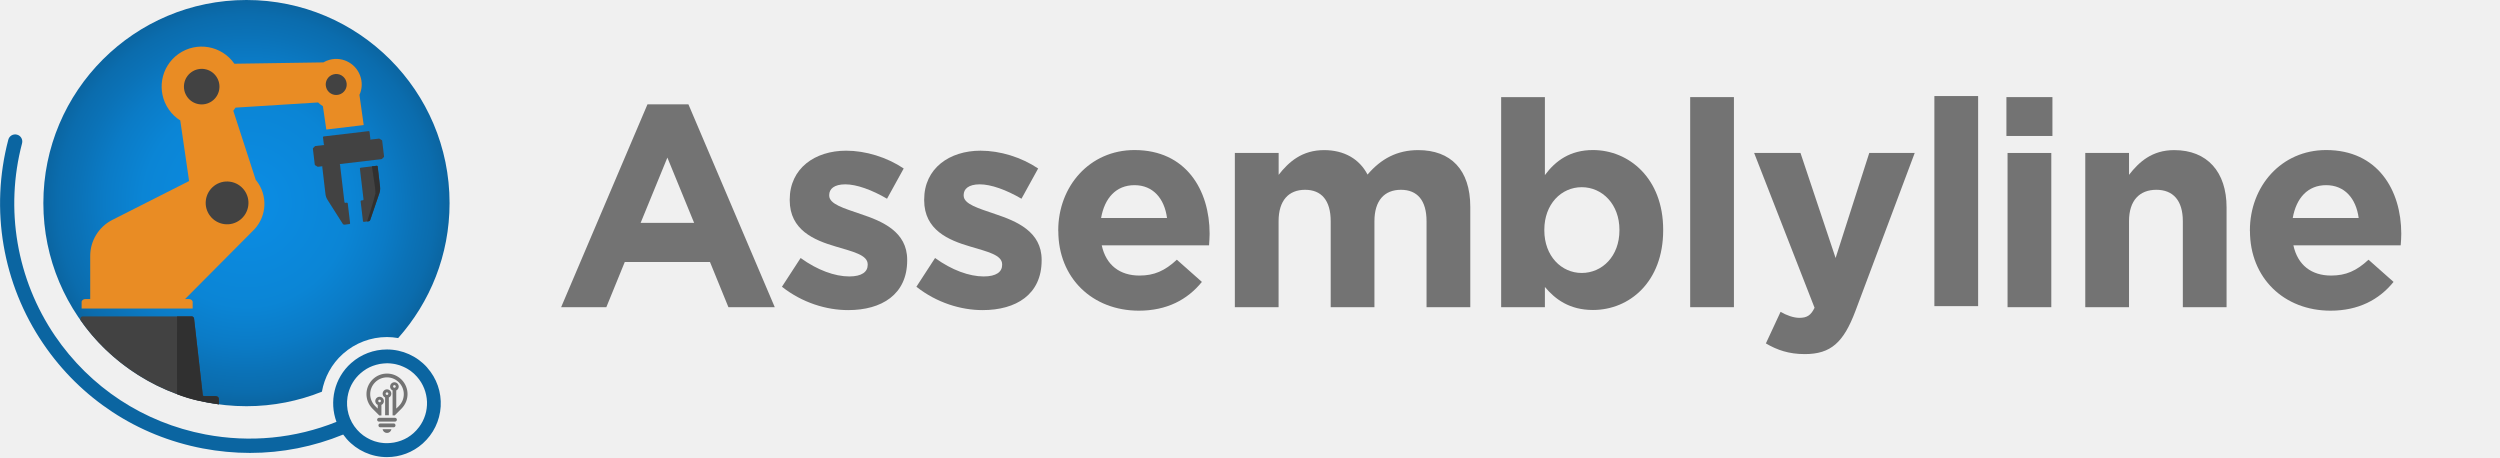
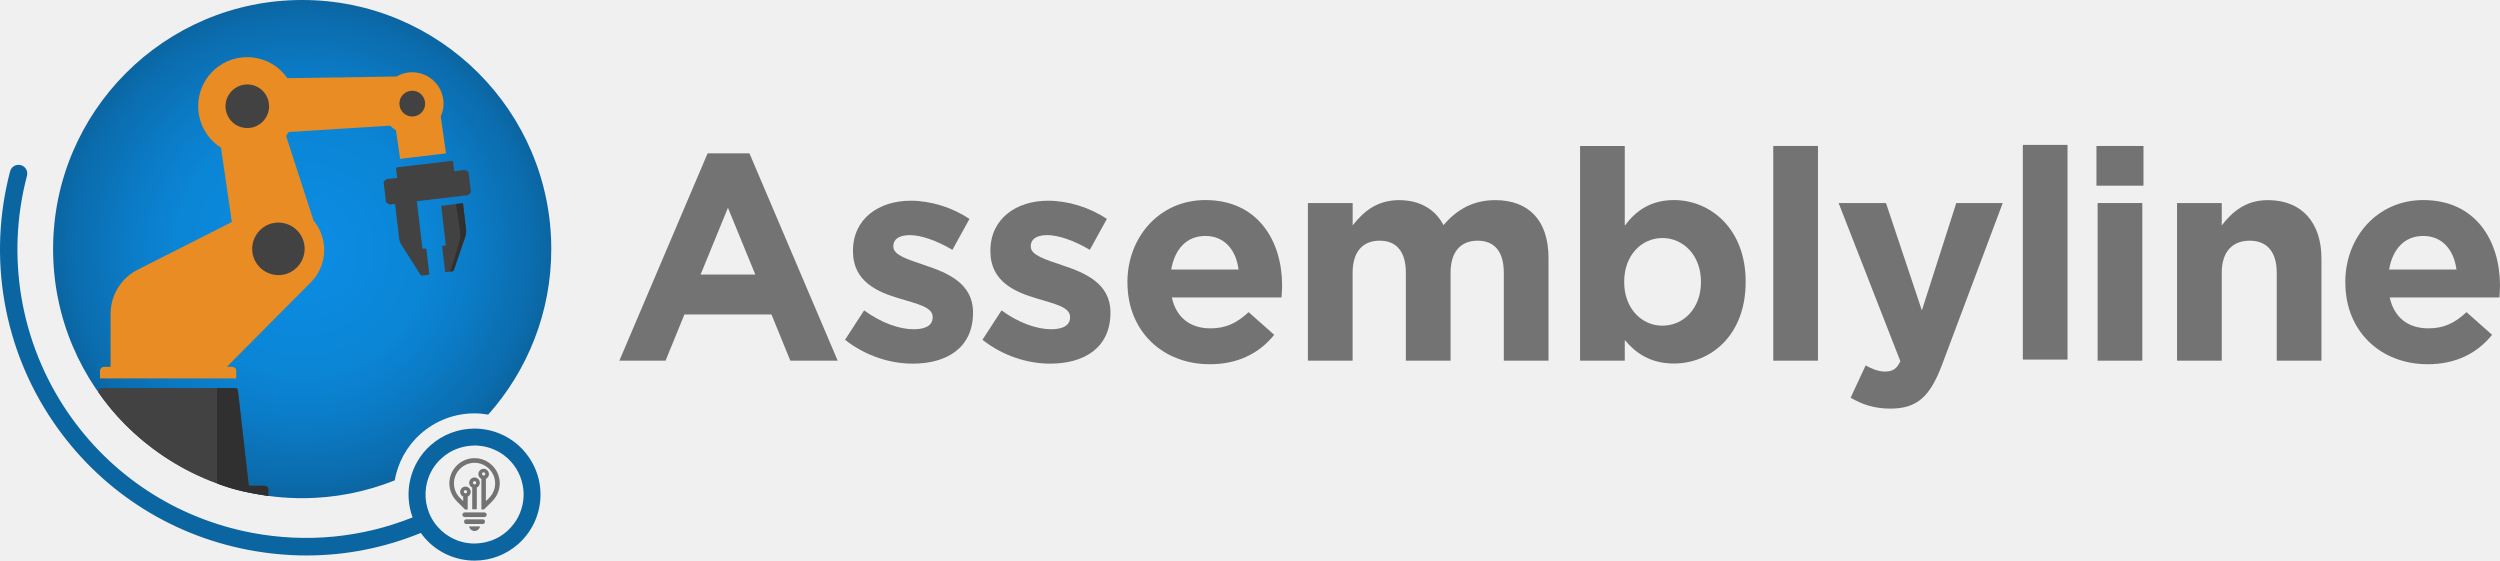
- <svg xmlns="http://www.w3.org/2000/svg" id="artwork" viewBox="0 0 394.38 72.11" version="1.1">
+ <svg xmlns="http://www.w3.org/2000/svg" id="artwork" viewBox="0 0 385.888 86.532" version="1.1" width="385.888" height="86.532">
  <defs id="defs1167">
    <style id="style1152">
      .cls-1 {
        fill: #4d4d4d;
      }

      .cls-1, .cls-2, .cls-3, .cls-4, .cls-5 {
        stroke-width: 0px;
      }

      .cls-2 {
        fill: #0e4377;
      }

      .cls-3 {
        fill: #1976d2;
      }

      .cls-4 {
        fill: #fff;
      }

      .cls-5 {
        fill: url(#radial-gradient);
      }
    </style>
-     <radialGradient id="radial-gradient" cx="38.88" cy="32.04" fx="38.88" fy="32.04" r="32.04" gradientUnits="userSpaceOnUse">
+     <radialGradient id="radial-gradient" cx="38.88" cy="32.04" fx="38.88" fy="32.04" r="32.04" gradientUnits="userSpaceOnUse" gradientTransform="matrix(1.2,0,0,1.2,-7.09295,-7.211)">
      <stop offset="0" stop-color="#1976d2" id="stop1154" style="stop-color:#0b8de5;stop-opacity:1" />
      <stop offset=".51" stop-color="#1874d0" id="stop1156" style="stop-color:#0b85d5;stop-opacity:1" />
      <stop offset=".7" stop-color="#1871c9" id="stop1158" style="stop-color:#0b7bc6;stop-opacity:1" />
      <stop offset=".83" stop-color="#166abd" id="stop1160" style="stop-color:#0b72b7;stop-opacity:1" />
      <stop offset=".93" stop-color="#1461ac" id="stop1162" style="stop-color:#0b6cad;stop-opacity:1" />
      <stop offset="1" stop-color="#13599e" id="stop1164" style="stop-color:#0b65a1;stop-opacity:1" />
    </radialGradient>
  </defs>
-   <g id="g91781">
+   <g id="g91781" transform="translate(7.081554,7.211)">
    <path class="cls-1" d="m 102.15,16.46 h 6.45 l 13.62,32 h -7.31 L 112,41.33 H 98.56 l -2.91,7.13 h -7.13 l 13.62,-32 z m 7.35,18.7 -4.22,-10.3 -4.22,10.3 z" id="path1169" style="fill:#737373;fill-opacity:1" />
    <path class="cls-1" d="m 123.35,45.24 2.95,-4.54 c 2.63,1.91 5.4,2.91 7.67,2.91 2,0 2.91,-0.73 2.91,-1.82 V 41.7 c 0,-1.5 -2.36,-2 -5.04,-2.81 -3.4,-1 -7.26,-2.59 -7.26,-7.31 v -0.09 c 0,-4.95 4,-7.72 8.9,-7.72 3.09,0 6.45,1.04 9.08,2.81 l -2.63,4.77 c -2.41,-1.41 -4.81,-2.27 -6.58,-2.27 -1.77,0 -2.54,0.73 -2.54,1.68 v 0.09 c 0,1.36 2.32,2 4.95,2.91 3.4,1.13 7.35,2.77 7.35,7.22 v 0.09 c 0,5.4 -4.04,7.85 -9.31,7.85 -3.4,0 -7.22,-1.14 -10.44,-3.68 z" id="path1171" style="fill:#737373;fill-opacity:1" />
    <path class="cls-1" d="m 144.56,45.24 2.95,-4.54 c 2.63,1.91 5.4,2.91 7.67,2.91 2,0 2.91,-0.73 2.91,-1.82 V 41.7 c 0,-1.5 -2.36,-2 -5.04,-2.81 -3.4,-1 -7.26,-2.59 -7.26,-7.31 v -0.09 c 0,-4.95 4,-7.72 8.9,-7.72 3.09,0 6.45,1.04 9.08,2.81 l -2.63,4.77 c -2.41,-1.41 -4.81,-2.27 -6.58,-2.27 -1.77,0 -2.54,0.73 -2.54,1.68 v 0.09 c 0,1.36 2.32,2 4.95,2.91 3.4,1.13 7.35,2.77 7.35,7.22 v 0.09 c 0,5.4 -4.04,7.85 -9.31,7.85 -3.4,0 -7.22,-1.14 -10.44,-3.68 z" id="path1173" style="fill:#737373;fill-opacity:1" />
    <path class="cls-1" d="m 166.94,36.43 v -0.09 c 0,-6.95 4.95,-12.67 12.03,-12.67 8.13,0 11.85,6.31 11.85,13.21 0,0.54 -0.05,1.18 -0.09,1.82 H 173.8 c 0.68,3.13 2.86,4.77 5.95,4.77 2.31,0 3.99,-0.73 5.9,-2.5 l 3.95,3.5 c -2.27,2.81 -5.54,4.54 -9.94,4.54 -7.31,0 -12.71,-5.13 -12.71,-12.57 z m 17.16,-2.04 c -0.41,-3.09 -2.22,-5.18 -5.13,-5.18 -2.91,0 -4.72,2.04 -5.27,5.18 z" id="path1175" style="fill:#737373;fill-opacity:1" />
    <path class="cls-1" d="m 194.81,24.13 h 6.9 v 3.45 c 1.59,-2.04 3.68,-3.9 7.17,-3.9 3.18,0 5.58,1.41 6.85,3.86 2.13,-2.5 4.68,-3.86 7.99,-3.86 5.13,0 8.22,3.09 8.22,8.94 v 15.84 h -6.9 V 34.89 c 0,-3.27 -1.45,-4.95 -4.04,-4.95 -2.59,0 -4.18,1.68 -4.18,4.95 v 13.57 h -6.9 V 34.89 c 0,-3.27 -1.45,-4.95 -4.04,-4.95 -2.59,0 -4.18,1.68 -4.18,4.95 v 13.57 h -6.9 V 24.13 Z" id="path1177" style="fill:#737373;fill-opacity:1" />
    <path class="cls-1" d="m 243.71,45.28 v 3.18 h -6.9 V 15.32 h 6.9 v 12.3 c 1.68,-2.27 3.99,-3.95 7.58,-3.95 5.67,0 11.08,4.45 11.08,12.57 v 0.09 c 0,8.13 -5.31,12.57 -11.08,12.57 -3.68,0 -5.95,-1.68 -7.58,-3.63 z m 11.76,-8.94 v -0.09 c 0,-4.04 -2.72,-6.72 -5.95,-6.72 -3.23,0 -5.9,2.68 -5.9,6.72 v 0.09 c 0,4.04 2.68,6.72 5.9,6.72 3.22,0 5.95,-2.63 5.95,-6.72 z" id="path1179" style="fill:#737373;fill-opacity:1" />
    <path class="cls-1" d="m 266.63,15.32 h 6.9 v 33.14 h -6.9 z" id="path1181" style="fill:#737373;fill-opacity:1" />
    <path class="cls-1" d="m 305.153,15.153 h 6.9 v 33.14 h -6.9 z" id="path1181-7" style="fill:#737373;fill-opacity:1;stroke-width:0px" />
    <path class="cls-1" d="m 278.57,54.18 2.32,-4.99 c 0.91,0.54 2.04,0.95 2.95,0.95 1.18,0 1.82,-0.36 2.41,-1.59 l -9.53,-24.42 h 7.31 l 5.54,16.57 5.31,-16.57 h 7.17 l -9.35,24.92 c -1.86,4.95 -3.86,6.81 -7.99,6.81 -2.5,0 -4.36,-0.64 -6.13,-1.68 z" id="path1183" style="fill:#737373;fill-opacity:1" />
    <path class="cls-1" d="m 316.516,15.32 h 7.26 v 6.13 h -7.26 z m 0.18,8.81 h 6.9 v 24.33 h -6.9 z" id="path1187" style="fill:#737373;fill-opacity:1" />
    <path class="cls-1" d="m 328.956,24.13 h 6.9 v 3.45 c 1.59,-2.04 3.63,-3.9 7.13,-3.9 5.22,0 8.26,3.45 8.26,9.03 v 15.75 h -6.9 V 34.89 c 0,-3.27 -1.54,-4.95 -4.18,-4.95 -2.64,0 -4.31,1.68 -4.31,4.95 v 13.57 h -6.9 z" id="path1189" style="fill:#737373;fill-opacity:1" />
    <path class="cls-1" d="m 354.926,36.43 v -0.09 c 0,-6.95 4.95,-12.67 12.03,-12.67 8.13,0 11.85,6.31 11.85,13.21 0,0.54 -0.04,1.18 -0.09,1.82 h -16.93 c 0.68,3.13 2.86,4.77 5.95,4.77 2.32,0 4,-0.73 5.9,-2.5 l 3.95,3.5 c -2.27,2.81 -5.54,4.54 -9.94,4.54 -7.31,0 -12.71,-5.13 -12.71,-12.57 z m 17.16,-2.04 c -0.41,-3.09 -2.22,-5.18 -5.13,-5.18 -2.91,0 -4.72,2.04 -5.27,5.18 z" id="path1191" style="fill:#737373;fill-opacity:1" />
  </g>
-   <g id="g41457">
-     <path class="cls-5" d="m 54.11,55.81 c 1.91,-1.7 4.38,-2.64 6.94,-2.64 v 0 c 0.59,0 1.18,0.06 1.76,0.16 5.04,-5.66 8.11,-13.12 8.11,-21.29 C 70.92,14.34 56.57,0 38.88,0 21.19,0 6.84,14.34 6.84,32.04 c 0,17.7 14.34,32.04 32.04,32.04 4.21,0 8.22,-0.82 11.9,-2.29 0.4,-2.23 1.51,-4.36 3.33,-5.98 z" id="path1195" style="fill:url(#radial-gradient)" />
-     <g id="g92492" transform="matrix(1.03378,0,0,1.020215,-3.000374,-1.35871)">
+   <g id="g41457" transform="translate(7.081554,7.211)">
+     <path class="cls-5" d="m 57.839,59.761 c 2.292,-2.04 5.256,-3.168 8.328,-3.168 v 0 c 0.708,0 1.416,0.072 2.112,0.192 6.048,-6.792 9.732,-15.744 9.732,-25.548 0,-21.24 -17.22,-38.448 -38.448,-38.448 -21.228,0 -38.448,17.208 -38.448,38.448 0,21.24 17.208,38.448 38.448,38.448 5.052,0 9.864,-0.984 14.28,-2.748 0.48,-2.676 1.812,-5.232 3.996,-7.176 z" id="path1195" style="fill:url(#radial-gradient)" />
+     <g id="g92492" transform="matrix(1.240535,0,0,1.224258,-10.6934,-8.841452)">
      <path class="cls-4" d="m 57.771,15.966 c 0.34,-0.788 0.437,-1.687 0.194,-2.586 -0.546,-2.106 -2.671,-3.362 -4.758,-2.807 -0.34,0.086 -0.668,0.234 -0.959,0.406 l -13.583,0.209 c 0,0 0,-0.012 -0.012,-0.025 -1.942,-2.795 -5.742,-3.46 -8.497,-1.502 -2.756,1.97 -3.411,5.824 -1.481,8.619 0.473,0.69 1.068,1.256 1.736,1.675 l 1.347,9.371 -11.714,6.009 c -2.064,1.059 -3.375,3.214 -3.375,5.566 v 6.674 h -0.704 c -0.534,0 -0.607,0.406 -0.607,0.406 v 1.059 H 32.303 v -1.059 c 0,0 -0.073,-0.406 -0.607,-0.406 h -0.558 l 10.597,-10.799 c 1.906,-2.093 2.027,-5.27 0.291,-7.511 -0.024,-0.037 -0.061,-0.074 -0.097,-0.111 l -3.423,-10.688 c 0.121,-0.16 0.231,-0.32 0.34,-0.493 l 12.6,-0.8 c 0.219,0.222 0.461,0.419 0.728,0.579 l 0.522,3.608 5.705,-0.69 -0.656,-4.716 z" id="path1197" style="fill:#e98c24;fill-opacity:1" />
      <path class="cls-4" d="m 61.23,23.083 c 0,0 -0.024,-0.049 -0.049,-0.074 l -0.376,-0.234 c 0,0 -0.036,-0.012 -0.061,-0.012 L 59.373,22.923 c 0,0 0.061,-0.062 0.049,-0.099 l -0.134,-1.133 c 0,0 -0.049,-0.086 -0.109,-0.086 l -6.907,0.825 c 0,0 -0.085,0.049 -0.085,0.111 l 0.134,1.133 c 0,0 0.036,0.074 0.085,0.074 L 51.034,23.908 c 0,0 -0.036,0 -0.061,0.025 l -0.303,0.308 c 0,0 -0.024,0.049 -0.024,0.074 l 0.291,2.487 c 0,0 0.024,0.049 0.049,0.074 l 0.376,0.234 c 0,0 0.036,0.012 0.061,0.012 l 0.692,-0.086 c 0,0 -0.049,0.049 -0.036,0.086 l 0.486,4.199 c 0.036,0.32 0.146,0.64 0.316,0.911 l 2.331,3.719 c 0.061,0.086 0.158,0.135 0.255,0.123 l 0.777,-0.099 c 0,0 0.085,-0.049 0.085,-0.111 l -0.364,-3.115 c 0,0 -0.049,-0.086 -0.109,-0.086 l -0.279,0.037 c 0,0 -0.097,-0.037 -0.109,-0.086 l -0.68,-5.837 c 0,0 -0.024,-0.062 -0.061,-0.074 L 61.121,25.94 c 0,0 0.036,0 0.061,-0.025 l 0.303,-0.308 c 0,0 0.036,-0.049 0.024,-0.074 l -0.291,-2.487 z" id="path1199" style="fill:#424242;fill-opacity:1" />
      <path class="cls-4" d="m 23.842,50.259 h -7.587 -0.74 c -0.085,0 -0.316,0.062 -0.34,0.32 l -0.02,0.218 c 4.331,6.42 12.055,11.912 21.158,13.059 l -0.004,-0.804 c -0.002,-0.357 -0.255,-0.48 -0.583,-0.48 h -1.699 c -0.085,0 -0.158,-0.062 -0.17,-0.135 L 32.522,50.579 c -0.036,-0.259 -0.255,-0.32 -0.34,-0.32 h -0.74 -7.587 z" id="path1201" style="fill:#424242;fill-opacity:1" />
      <path class="cls-2" d="m 29.916,62.292 c 2.599,1.006 3.803,1.107 6.397,1.565 l -0.016,-0.804 c -0.007,-0.357 -0.255,-0.48 -0.583,-0.48 H 34.015 c -0.085,0 -0.158,-0.062 -0.17,-0.135 L 32.51,50.579 c -0.036,-0.259 -0.255,-0.32 -0.34,-0.32 h -0.74 -1.517" id="path1203" style="fill:#303030;fill-opacity:1" />
      <path class="cls-2" d="m 31.466,16.31 c -0.862,-1.244 -0.571,-2.955 0.656,-3.83 1.226,-0.874 2.913,-0.579 3.775,0.665 0.862,1.244 0.571,2.955 -0.656,3.83 -1.226,0.874 -2.913,0.579 -3.775,-0.665 z" id="path1205" style="fill:#424242;fill-opacity:1" />
      <path class="cls-2" d="m 40.788,33.143 c -0.243,1.81 -1.882,3.091 -3.666,2.844 -1.784,-0.246 -3.047,-1.909 -2.804,-3.719 0.243,-1.81 1.882,-3.091 3.666,-2.844 1.784,0.246 3.047,1.909 2.804,3.719 z" id="path1207" style="fill:#424242;fill-opacity:1" />
      <path class="cls-2" d="m 54.615,15.966 c -0.862,0.234 -1.736,-0.296 -1.954,-1.157 -0.231,-0.874 0.291,-1.761 1.141,-1.982 0.862,-0.234 1.736,0.296 1.954,1.157 0.231,0.874 -0.291,1.761 -1.141,1.982 z" id="path1209" style="fill:#424242;fill-opacity:1" />
      <path class="cls-4" d="m 58.378,32.195 -0.558,-4.815 c 0,0 0.036,-0.099 0.085,-0.111 l 2.525,-0.308 c 0,0 0.097,0.037 0.109,0.086 l 0.364,3.177 c 0.036,0.32 0,0.653 -0.097,0.96 l -1.408,4.174 c -0.036,0.099 -0.121,0.172 -0.218,0.185 l -0.777,0.099 c 0,0 -0.097,-0.037 -0.109,-0.086 l -0.364,-3.115 c 0,0 0.036,-0.099 0.085,-0.111 l 0.279,-0.037 c 0,0 0.085,-0.049 0.085,-0.111 z" id="path1211" style="fill:#424242;fill-opacity:1" />
      <path class="cls-2" d="m 58.936,35.569 0.231,-0.025 c 0.097,0 0.182,-0.086 0.219,-0.185 l 1.408,-4.174 c 0.109,-0.308 0.134,-0.64 0.097,-0.96 l -0.364,-3.177 c 0,0 -0.049,-0.086 -0.109,-0.086 l -0.765,0.086 0.486,3.312 c 0,0 0,0.086 0.061,0.85 -0.146,0.788 -1.275,4.359 -1.275,4.359 z" id="path1213" style="fill:#303030;fill-opacity:1" />
    </g>
-     <path class="cls-3" d="m 67.39,57.98 c -1.61,-1.81 -3.92,-2.85 -6.35,-2.85 -2.08,0 -4.08,0.76 -5.64,2.14 -2.68,2.38 -3.49,6.1 -2.32,9.28 -6.51,2.61 -13.64,3.32 -20.69,1.98 C 22.65,66.67 14.22,61.13 8.65,52.94 2.63,44.05 0.74,33 3.48,22.61 c 0.16,-0.6 -0.2,-1.22 -0.8,-1.37 -0.6,-0.16 -1.22,0.2 -1.37,0.8 -2.9,11.02 -0.9,22.74 5.5,32.16 5.91,8.7 14.85,14.57 25.17,16.54 2.49,0.47 4.98,0.71 7.46,0.71 5.06,0 10.03,-0.99 14.7,-2.9 0.17,0.24 0.36,0.48 0.56,0.71 1.61,1.81 3.92,2.85 6.35,2.85 2.08,0 4.08,-0.76 5.63,-2.14 1.69,-1.51 2.7,-3.58 2.84,-5.84 0.13,-2.26 -0.62,-4.44 -2.13,-6.14 z m -1.3,9.41 c -0.25,0.34 -0.54,0.65 -0.86,0.94 -0.28,0.25 -0.58,0.47 -0.89,0.66 -0.03,0.02 -0.06,0.04 -0.08,0.05 -0.3,0.18 -0.61,0.32 -0.92,0.44 -0.05,0.02 -0.09,0.04 -0.14,0.05 -0.31,0.11 -0.63,0.2 -0.95,0.26 -0.05,0.01 -0.11,0.02 -0.16,0.03 -0.32,0.05 -0.64,0.08 -0.97,0.09 -0.08,0 -0.16,0 -0.24,0 -0.12,0 -0.23,0 -0.35,-0.02 -0.09,0 -0.19,-0.02 -0.28,-0.03 C 60.13,69.85 60.02,69.83 59.9,69.81 59.81,69.79 59.72,69.77 59.62,69.75 59.51,69.72 59.39,69.69 59.28,69.66 59.19,69.63 59.1,69.61 59.01,69.58 58.9,69.54 58.79,69.5 58.68,69.45 58.59,69.42 58.51,69.38 58.42,69.34 58.31,69.29 58.2,69.23 58.09,69.17 58.01,69.13 57.93,69.09 57.85,69.04 57.74,68.97 57.63,68.9 57.52,68.83 57.45,68.78 57.38,68.74 57.31,68.69 57.19,68.6 57.08,68.51 56.97,68.41 56.91,68.36 56.86,68.32 56.8,68.27 c -0.16,-0.15 -0.32,-0.31 -0.47,-0.48 -1.3,-1.46 -1.79,-3.36 -1.51,-5.16 0.03,-0.2 0.07,-0.4 0.12,-0.59 0.3,-1.18 0.94,-2.28 1.92,-3.14 0,0 0,0 0,0 0.28,-0.25 0.58,-0.47 0.89,-0.66 0.03,-0.02 0.06,-0.04 0.09,-0.06 0.3,-0.18 0.61,-0.32 0.92,-0.44 0.05,-0.02 0.09,-0.04 0.14,-0.05 0.31,-0.11 0.63,-0.2 0.95,-0.26 0.05,-0.01 0.11,-0.02 0.16,-0.03 0.32,-0.05 0.64,-0.08 0.97,-0.09 0.08,0 0.16,0 0.24,0 0.12,0 0.23,0 0.35,0.02 0.09,0 0.19,0.02 0.28,0.03 0.12,0.01 0.23,0.03 0.35,0.05 0.09,0.02 0.18,0.04 0.28,0.06 0.11,0.03 0.23,0.06 0.34,0.09 0.09,0.03 0.18,0.05 0.27,0.08 0.11,0.04 0.22,0.08 0.33,0.13 0.09,0.03 0.17,0.07 0.26,0.11 0.11,0.05 0.22,0.11 0.33,0.16 0.08,0.04 0.16,0.08 0.24,0.13 0.11,0.07 0.22,0.14 0.33,0.21 0.07,0.05 0.14,0.09 0.21,0.14 0.12,0.09 0.23,0.18 0.34,0.28 0.06,0.05 0.11,0.09 0.17,0.14 0.16,0.15 0.32,0.31 0.47,0.48 1.01,1.14 1.53,2.54 1.59,3.95 0.05,1.41 -0.37,2.83 -1.25,4 z" id="path1217" style="fill:#0b65a1;fill-opacity:1" />
+     <path class="cls-3" d="m 73.775,62.365 c -1.932,-2.172 -4.704,-3.42 -7.62,-3.42 -2.496,0 -4.896,0.912 -6.768,2.568 -3.216,2.856 -4.188,7.32 -2.784,11.136 -7.812,3.132 -16.368,3.984 -24.828,2.376 -11.688,-2.232 -21.804,-8.88 -28.488,-18.708 -7.224,-10.668 -9.492,-23.928 -6.204,-36.396 0.192,-0.72 -0.24,-1.464 -0.96,-1.644 -0.72,-0.192 -1.464,0.24 -1.644,0.96 -3.48,13.224 -1.08,27.288 6.6,38.592 7.092,10.44 17.82,17.484 30.204,19.848 2.988,0.564 5.976,0.852 8.952,0.852 6.072,0 12.036,-1.188 17.64,-3.48 0.204,0.288 0.432,0.576 0.672,0.852 1.932,2.172 4.704,3.42 7.62,3.42 2.496,0 4.896,-0.912 6.756,-2.568 2.028,-1.812 3.24,-4.296 3.408,-7.008 0.156,-2.712 -0.744,-5.328 -2.556,-7.368 z m -1.56,11.292 c -0.3,0.408 -0.648,0.78 -1.032,1.128 -0.336,0.3 -0.696,0.564 -1.068,0.792 -0.036,0.024 -0.072,0.048 -0.096,0.06 -0.36,0.216 -0.732,0.384 -1.104,0.528 -0.06,0.024 -0.108,0.048 -0.168,0.06 -0.372,0.132 -0.756,0.24 -1.14,0.312 -0.06,0.012 -0.132,0.024 -0.192,0.036 -0.384,0.06 -0.768,0.096 -1.164,0.108 -0.096,0 -0.192,0 -0.288,0 -0.144,0 -0.276,0 -0.42,-0.024 -0.108,0 -0.228,-0.024 -0.336,-0.036 -0.144,-0.012 -0.276,-0.036 -0.42,-0.06 -0.108,-0.024 -0.216,-0.048 -0.336,-0.072 -0.132,-0.036 -0.276,-0.072 -0.408,-0.108 -0.108,-0.036 -0.216,-0.06 -0.324,-0.096 -0.132,-0.048 -0.264,-0.096 -0.396,-0.156 -0.108,-0.036 -0.204,-0.084 -0.312,-0.132 -0.132,-0.06 -0.264,-0.132 -0.396,-0.204 -0.096,-0.048 -0.192,-0.096 -0.288,-0.156 -0.132,-0.084 -0.264,-0.168 -0.396,-0.252 -0.084,-0.06 -0.168,-0.108 -0.252,-0.168 -0.144,-0.108 -0.276,-0.216 -0.408,-0.336 -0.072,-0.06 -0.132,-0.108 -0.204,-0.168 -0.192,-0.18 -0.384,-0.372 -0.564,-0.576 -1.56,-1.752 -2.148,-4.032 -1.812,-6.192 0.036,-0.24 0.084,-0.48 0.144,-0.708 0.36,-1.416 1.128,-2.736 2.304,-3.768 0,0 0,0 0,0 0.336,-0.3 0.696,-0.564 1.068,-0.792 0.036,-0.024 0.072,-0.048 0.108,-0.072 0.36,-0.216 0.732,-0.384 1.104,-0.528 0.06,-0.024 0.108,-0.048 0.168,-0.06 0.372,-0.132 0.756,-0.24 1.14,-0.312 0.06,-0.012 0.132,-0.024 0.192,-0.036 0.384,-0.06 0.768,-0.096 1.164,-0.108 0.096,0 0.192,0 0.288,0 0.144,0 0.276,0 0.42,0.024 0.108,0 0.228,0.024 0.336,0.036 0.144,0.012 0.276,0.036 0.42,0.06 0.108,0.024 0.216,0.048 0.336,0.072 0.132,0.036 0.276,0.072 0.408,0.108 0.108,0.036 0.216,0.06 0.324,0.096 0.132,0.048 0.264,0.096 0.396,0.156 0.108,0.036 0.204,0.084 0.312,0.132 0.132,0.06 0.264,0.132 0.396,0.192 0.096,0.048 0.192,0.096 0.288,0.156 0.132,0.084 0.264,0.168 0.396,0.252 0.084,0.06 0.168,0.108 0.252,0.168 0.144,0.108 0.276,0.216 0.408,0.336 0.072,0.06 0.132,0.108 0.204,0.168 0.192,0.18 0.384,0.372 0.564,0.576 1.212,1.368 1.836,3.048 1.908,4.74 0.06,1.692 -0.444,3.396 -1.5,4.8 z" id="path1217" style="fill:#0b65a1;fill-opacity:1" />
    <g id="g1227">
-       <path class="cls-3" d="M 58.76,64.46 C 58.13,63.83 57.81,63 57.81,62.17 c 0,-0.83 0.32,-1.65 0.95,-2.29 0.63,-0.63 1.46,-0.95 2.29,-0.95 0.83,0 1.65,0.32 2.29,0.95 0.63,0.63 0.95,1.46 0.95,2.29 0,0.83 -0.32,1.65 -0.95,2.29 l -1.07,1.07 h -0.34 v -3.94 c -0.07,-0.03 -0.14,-0.08 -0.19,-0.13 v 0 c -0.12,-0.12 -0.2,-0.3 -0.2,-0.48 0,-0.18 0.08,-0.36 0.2,-0.48 v 0 c 0.12,-0.12 0.29,-0.2 0.48,-0.2 0.19,0 0.36,0.08 0.48,0.2 v 0 c 0.12,0.12 0.2,0.3 0.2,0.48 0,0.18 -0.08,0.36 -0.2,0.48 -0.06,0.06 -0.12,0.1 -0.19,0.13 v 2.87 l 0.41,-0.41 c 0.52,-0.52 0.78,-1.19 0.78,-1.87 0,-0.68 -0.26,-1.35 -0.78,-1.87 -0.52,-0.52 -1.19,-0.78 -1.87,-0.78 -0.68,0 -1.35,0.26 -1.87,0.78 -0.52,0.52 -0.78,1.19 -0.78,1.87 0,0.68 0.26,1.35 0.78,1.87 l 0.41,0.41 V 63.88 C 59.52,63.85 59.45,63.8 59.4,63.75 v 0 c -0.12,-0.12 -0.2,-0.3 -0.2,-0.48 0,-0.18 0.08,-0.36 0.2,-0.48 v 0 c 0.12,-0.12 0.29,-0.2 0.48,-0.2 0.19,0 0.36,0.08 0.48,0.2 v 0 c 0.12,0.12 0.2,0.3 0.2,0.48 0,0.18 -0.08,0.36 -0.2,0.48 -0.06,0.06 -0.12,0.1 -0.19,0.13 v 1.66 h -0.34 l -1.07,-1.07 v 0 z m 3.61,-3.65 v 0 c 0,0 -0.09,-0.06 -0.15,-0.06 -0.06,0 -0.11,0.02 -0.15,0.06 -0.04,0.04 -0.06,0.09 -0.06,0.15 0,0.06 0.02,0.11 0.06,0.15 v 0 c 0,0 0.09,0.06 0.15,0.06 0.06,0 0.11,-0.02 0.15,-0.06 0.04,-0.04 0.06,-0.09 0.06,-0.15 0,-0.06 -0.02,-0.11 -0.06,-0.15 z m -2.34,2.29 v 0 c 0,0 -0.09,-0.06 -0.15,-0.06 -0.06,0 -0.11,0.02 -0.15,0.06 -0.04,0.04 -0.06,0.09 -0.06,0.15 0,0.06 0.02,0.11 0.06,0.15 v 0 c 0,0 0.09,0.06 0.15,0.06 0.06,0 0.11,-0.02 0.15,-0.06 0.04,-0.04 0.06,-0.09 0.06,-0.15 0,-0.06 -0.02,-0.11 -0.06,-0.15 z m 1.02,-1.68 c 0.19,0 0.36,0.08 0.48,0.2 v 0 c 0.12,0.12 0.2,0.3 0.2,0.48 0,0.18 -0.08,0.36 -0.2,0.48 -0.06,0.06 -0.12,0.1 -0.19,0.13 v 2.8 h -0.59 v -2.8 c -0.07,-0.03 -0.14,-0.08 -0.19,-0.13 v 0 c -0.12,-0.12 -0.2,-0.3 -0.2,-0.48 0,-0.18 0.08,-0.36 0.2,-0.48 v 0 c 0.12,-0.12 0.29,-0.2 0.48,-0.2 z m 0.15,0.53 v 0 c 0,0 -0.09,-0.06 -0.15,-0.06 -0.06,0 -0.11,0.02 -0.15,0.06 -0.04,0.04 -0.06,0.09 -0.06,0.15 0,0.06 0.02,0.11 0.06,0.15 v 0 c 0,0 0.09,0.06 0.15,0.06 0.06,0 0.11,-0.02 0.15,-0.06 0.04,-0.04 0.06,-0.09 0.06,-0.15 0,-0.06 -0.02,-0.11 -0.06,-0.15 z" id="path1219" style="fill:#737373;fill-opacity:1" />
-       <path class="cls-3" d="m 59.79,65.91 h 2.52 c 0.17,0 0.3,0.13 0.3,0.3 v 0 c 0,0.16 -0.14,0.3 -0.3,0.3 h -2.52 c -0.17,0 -0.3,-0.13 -0.3,-0.3 v 0 c 0,-0.16 0.14,-0.3 0.3,-0.3 z" id="path1221" style="fill:#737373;fill-opacity:1" />
-       <path class="cls-3" d="m 59.96,66.8 h 2.17 c 0.14,0 0.26,0.13 0.26,0.3 v 0 c 0,0.16 -0.12,0.3 -0.26,0.3 h -2.17 c -0.14,0 -0.26,-0.13 -0.26,-0.3 v 0 c 0,-0.16 0.12,-0.3 0.26,-0.3 z" id="path1223" style="fill:#737373;fill-opacity:1" />
-       <path class="cls-3" d="m 60.35,67.71 h 1.4 c -0.06,0.34 -0.35,0.59 -0.7,0.59 -0.35,0 -0.64,-0.25 -0.7,-0.59 z" id="path1225" style="fill:#737373;fill-opacity:1" />
+       <path class="cls-3" d="m 63.419,70.141 c -0.756,-0.756 -1.14,-1.752 -1.14,-2.748 0,-0.996 0.384,-1.98 1.14,-2.748 0.756,-0.756 1.752,-1.14 2.748,-1.14 0.996,0 1.98,0.384 2.748,1.14 0.756,0.756 1.14,1.752 1.14,2.748 0,0.996 -0.384,1.98 -1.14,2.748 l -1.284,1.284 h -0.408 v -4.728 c -0.084,-0.036 -0.168,-0.096 -0.228,-0.156 v 0 c -0.144,-0.144 -0.24,-0.36 -0.24,-0.576 0,-0.216 0.096,-0.432 0.24,-0.576 v 0 c 0.144,-0.144 0.348,-0.24 0.576,-0.24 0.228,0 0.432,0.096 0.576,0.24 v 0 c 0.144,0.144 0.24,0.36 0.24,0.576 0,0.216 -0.096,0.432 -0.24,0.576 -0.072,0.072 -0.144,0.12 -0.228,0.156 v 3.444 l 0.492,-0.492 c 0.624,-0.624 0.936,-1.428 0.936,-2.244 0,-0.816 -0.312,-1.62 -0.936,-2.244 -0.624,-0.624 -1.428,-0.936 -2.244,-0.936 -0.816,0 -1.62,0.312 -2.244,0.936 -0.624,0.624 -0.936,1.428 -0.936,2.244 0,0.816 0.312,1.62 0.936,2.244 l 0.492,0.492 v -0.696 c -0.084,-0.036 -0.168,-0.096 -0.228,-0.156 v 0 c -0.144,-0.144 -0.24,-0.36 -0.24,-0.576 0,-0.216 0.096,-0.432 0.24,-0.576 v 0 c 0.144,-0.144 0.348,-0.24 0.576,-0.24 0.228,0 0.432,0.096 0.576,0.24 v 0 c 0.144,0.144 0.24,0.36 0.24,0.576 0,0.216 -0.096,0.432 -0.24,0.576 -0.072,0.072 -0.144,0.12 -0.228,0.156 v 1.992 h -0.408 l -1.284,-1.284 v 0 z m 4.332,-4.38 v 0 c 0,0 -0.108,-0.072 -0.18,-0.072 -0.072,0 -0.132,0.024 -0.18,0.072 -0.048,0.048 -0.072,0.108 -0.072,0.18 0,0.072 0.024,0.132 0.072,0.18 v 0 c 0,0 0.108,0.072 0.18,0.072 0.072,0 0.132,-0.024 0.18,-0.072 0.048,-0.048 0.072,-0.108 0.072,-0.18 0,-0.072 -0.024,-0.132 -0.072,-0.18 z m -2.808,2.748 v 0 c 0,0 -0.108,-0.072 -0.18,-0.072 -0.072,0 -0.132,0.024 -0.18,0.072 -0.048,0.048 -0.072,0.108 -0.072,0.18 0,0.072 0.024,0.132 0.072,0.18 v 0 c 0,0 0.108,0.072 0.18,0.072 0.072,0 0.132,-0.024 0.18,-0.072 0.048,-0.048 0.072,-0.108 0.072,-0.18 0,-0.072 -0.024,-0.132 -0.072,-0.18 z m 1.224,-2.016 c 0.228,0 0.432,0.096 0.576,0.24 v 0 c 0.144,0.144 0.24,0.36 0.24,0.576 0,0.216 -0.096,0.432 -0.24,0.576 -0.072,0.072 -0.144,0.12 -0.228,0.156 v 3.36 h -0.708 v -3.36 c -0.084,-0.036 -0.168,-0.096 -0.228,-0.156 v 0 c -0.144,-0.144 -0.24,-0.36 -0.24,-0.576 0,-0.216 0.096,-0.432 0.24,-0.576 v 0 c 0.144,-0.144 0.348,-0.24 0.576,-0.24 z m 0.18,0.636 v 0 c 0,0 -0.108,-0.072 -0.18,-0.072 -0.072,0 -0.132,0.024 -0.18,0.072 -0.048,0.048 -0.072,0.108 -0.072,0.18 0,0.072 0.024,0.132 0.072,0.18 v 0 c 0,0 0.108,0.072 0.18,0.072 0.072,0 0.132,-0.024 0.18,-0.072 0.048,-0.048 0.072,-0.108 0.072,-0.18 0,-0.072 -0.024,-0.132 -0.072,-0.18 z" id="path1219" style="fill:#737373;fill-opacity:1" />
+       <path class="cls-3" d="m 64.655,71.881 h 3.024 c 0.204,0 0.36,0.156 0.36,0.36 v 0 c 0,0.192 -0.168,0.36 -0.36,0.36 h -3.024 c -0.204,0 -0.36,-0.156 -0.36,-0.36 v 0 c 0,-0.192 0.168,-0.36 0.36,-0.36 z" id="path1221" style="fill:#737373;fill-opacity:1" />
+       <path class="cls-3" d="m 64.859,72.949 h 2.604 c 0.168,0 0.312,0.156 0.312,0.36 v 0 c 0,0.192 -0.144,0.36 -0.312,0.36 h -2.604 c -0.168,0 -0.312,-0.156 -0.312,-0.36 v 0 c 0,-0.192 0.144,-0.36 0.312,-0.36 z" id="path1223" style="fill:#737373;fill-opacity:1" />
+       <path class="cls-3" d="m 65.327,74.041 h 1.68 c -0.072,0.408 -0.42,0.708 -0.84,0.708 -0.42,0 -0.768,-0.3 -0.84,-0.708 z" id="path1225" style="fill:#737373;fill-opacity:1" />
    </g>
  </g>
</svg>
